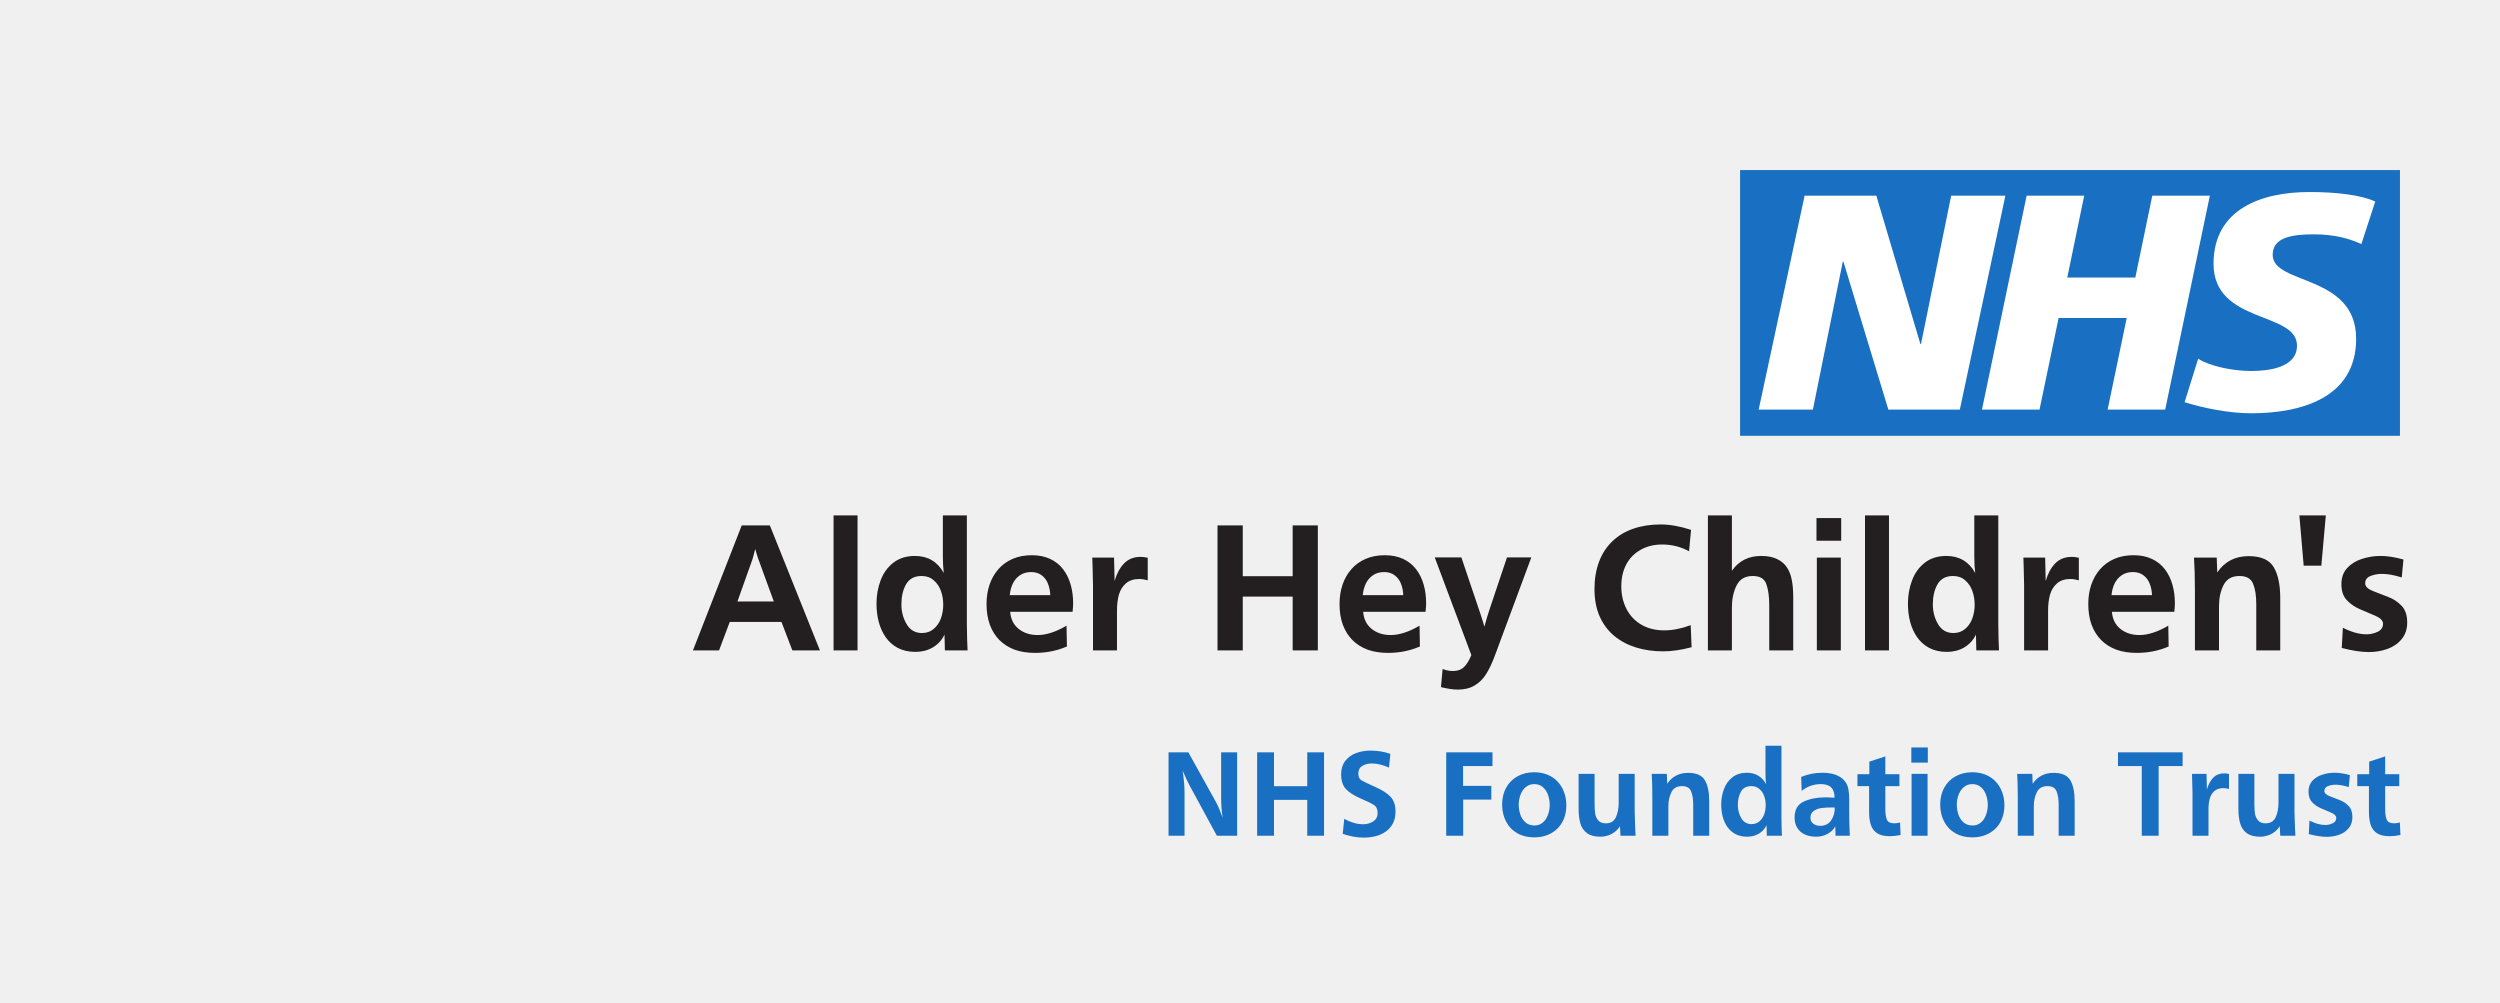
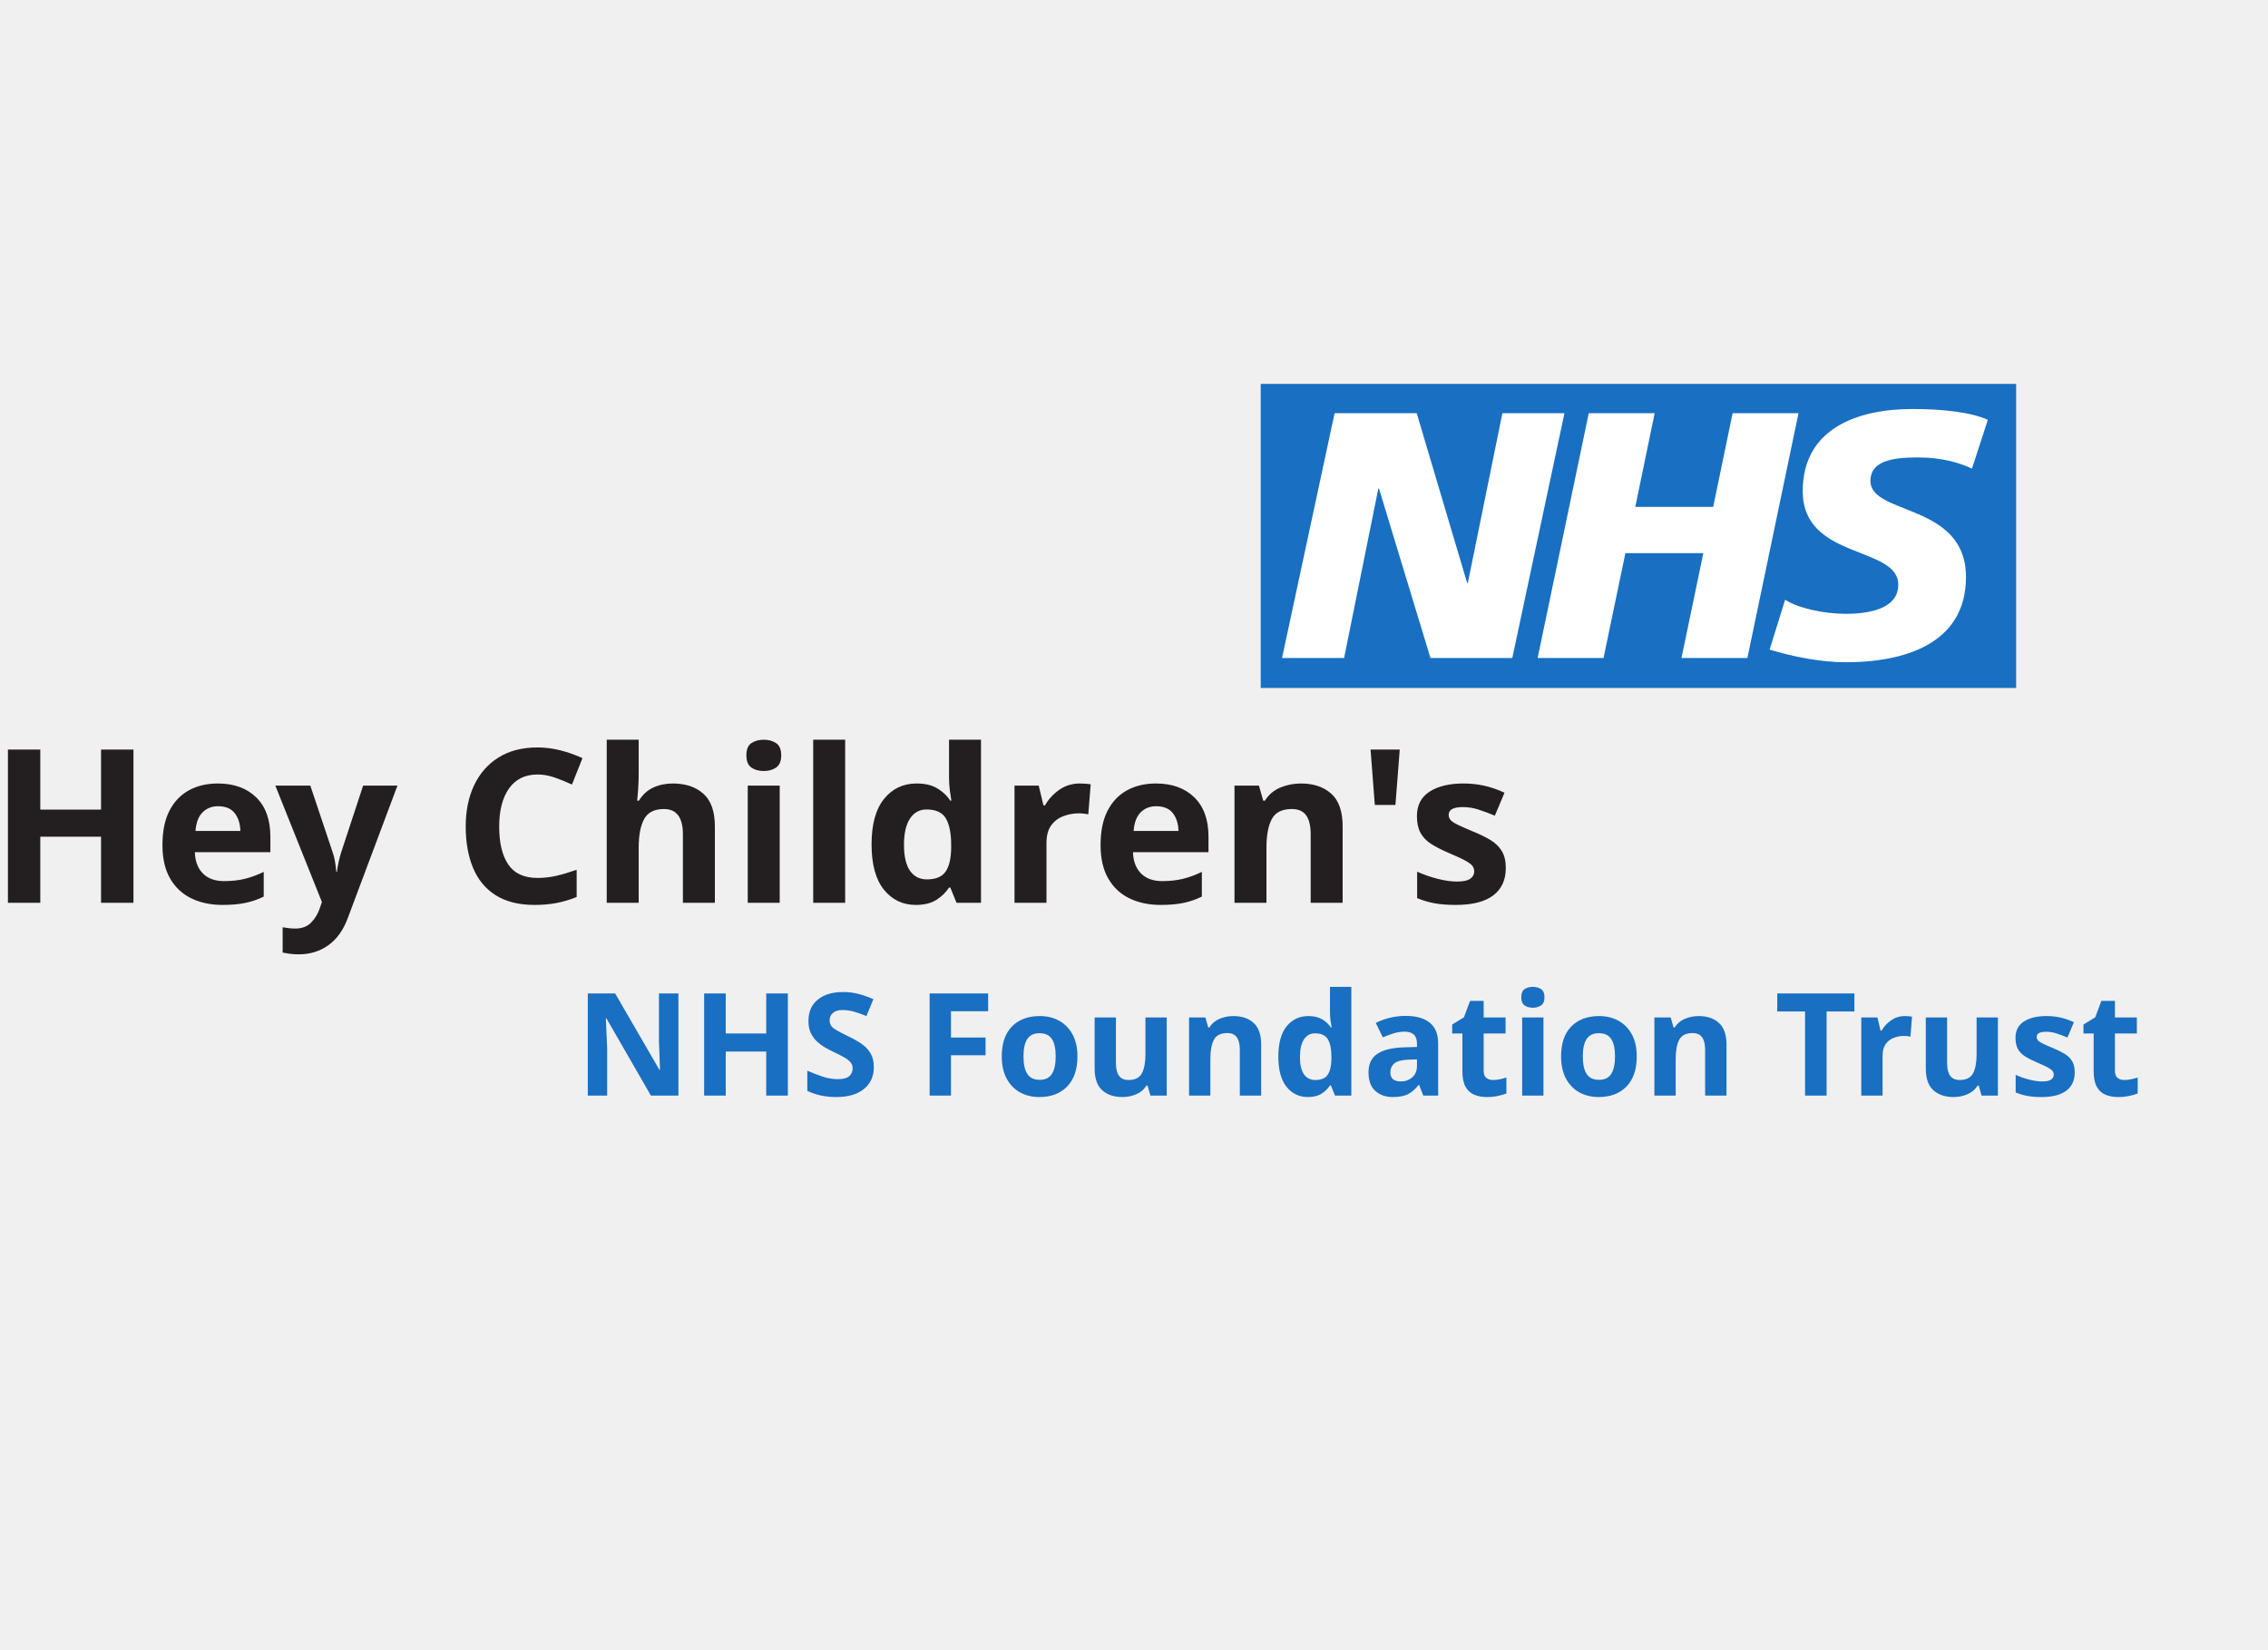
- <svg xmlns="http://www.w3.org/2000/svg" width="1066.76" height="427.759" version="1.1" id="svg16">
-   <defs id="defs20" />
-   <path d="M 745.761,181.354 H 1016.798 V 76.434 H 745.761 V 181.354" id="path2" style="fill:#ffffff" />
-   <path d="M 1024.07,72.565 H 742.496 V 185.951 h 281.574 z m -168.364,10.94 -19.438,91.264 h -30.505 l -19.178,-63.15 h -0.257 l -12.759,63.15 h -23.133 l 19.593,-91.264 h 30.608 l 18.799,63.286 h 0.259 l 12.878,-63.286 z m 87.246,0 -19.058,91.264 h -24.564 l 8.147,-39.088 h -29.053 l -8.148,39.088 h -24.566 l 19.06,-91.264 h 24.564 l -7.216,34.915 h 29.039 l 7.23,-34.915 z m 70.572,2.49 -5.922,18.172 c -4.729,-2.218 -11.17,-4.175 -20.232,-4.175 -9.718,0 -17.609,1.424 -17.609,8.759 0,12.933 35.613,8.106 35.613,35.826 0,25.228 -23.529,31.774 -44.814,31.774 -9.459,0 -20.371,-2.236 -28.379,-4.724 l 5.783,-18.566 c 4.85,3.143 14.588,5.239 22.596,5.239 7.632,0 19.576,-1.444 19.576,-10.855 0,-14.649 -35.612,-9.154 -35.612,-34.898 0,-23.547 20.769,-30.606 40.876,-30.606 11.309,0 21.945,1.186 28.124,4.054" id="path4" style="fill:#196fc1" />
-   <g aria-label="NHS Foundation Trust" style="font-weight:700;font-size:40px;font-family:Frutiger;-inkscape-font-specification:Frutiger-Bold;text-anchor:end;fill:#196fc1" font-weight="700" font-size="40" id="g8" transform="translate(-48.44747,-142.6161)">
-     <path d="m 576.338,499.224 h -8.646 l -11.667,-21.485 q -1.12,-2.03 -2.942,-6.302 0.807,5.547 0.807,9.167 v 18.62 h -6.823 V 463.65 h 8.464 l 11.953,21.536 q 0.625,1.146 0.807,1.641 0.208,0.495 0.755,1.875 0.547,1.38 1.12,2.786 -0.651,-3.724 -0.651,-8.697 V 463.65 h 6.823 z m 37.083,0 H 606.26 V 483.91 h -14.193 v 15.313 H 584.88 V 463.65 h 7.187 v 14.453 H 606.26 V 463.65 h 7.161 z m 7.969,-0.807 0.651,-6.38 q 4.219,2.291 8.047,2.291 2.474,0 4.323,-1.224 1.875,-1.224 1.875,-3.594 0,-2.396 -1.589,-3.411 -1.562,-1.016 -5.703,-2.787 -4.14,-1.797 -6.224,-3.984 -2.057,-2.214 -2.057,-6.302 0,-3.412 1.719,-5.677 1.745,-2.292 4.583,-3.36 2.865,-1.093 6.224,-1.093 4.505,0 8.49,1.406 l -0.6,5.86 q -3.88,-1.772 -7.37,-1.772 -2.29,0 -4.01,1.042 -1.692,1.016 -1.692,3.23 0,2.109 1.276,2.89 1.276,0.781 5.781,2.786 4.531,1.98 6.667,4.245 2.135,2.24 2.135,6.302 0,2.89 -1.068,5 -1.067,2.11 -2.968,3.49 -1.875,1.354 -4.323,2.005 -2.422,0.651 -5.157,0.651 -4.322,0 -9.01,-1.614 z m 51.406,-14.61 v 15.417 h -7.24 V 463.65 h 19.74 v 5.86 h -12.552 v 8.437 h 12.058 v 5.86 z m 44.011,2.448 q 0,3.047 -0.99,5.599 -0.99,2.526 -2.812,4.323 -1.797,1.77 -4.323,2.76 -2.526,0.99 -5.625,0.99 -4.089,0 -7.188,-1.77 -3.099,-1.772 -4.791,-5 -1.667,-3.23 -1.667,-7.267 0,-4.036 1.719,-7.161 1.718,-3.125 4.817,-4.844 3.125,-1.745 7.162,-1.745 3.125,0 5.65,1.042 2.553,1.042 4.35,2.969 1.797,1.901 2.734,4.48 0.964,2.577 0.964,5.624 z m -7.084,-0.156 q 0,-2.136 -0.703,-4.193 -0.677,-2.057 -2.187,-3.385 -1.51,-1.328 -3.724,-1.328 -2.11,0 -3.646,1.302 -1.51,1.302 -2.24,3.333 -0.729,2.005 -0.729,4.062 0,2.214 0.677,4.271 0.703,2.058 2.214,3.386 1.51,1.302 3.828,1.302 1.64,0 2.89,-0.781 1.25,-0.808 2.032,-2.032 0.781,-1.25 1.172,-2.786 0.416,-1.563 0.416,-3.151 z m 36.25,-13.281 v 16.12 q 0.053,1.12 0.105,3.463 0.078,2.344 0.13,3.75 0.052,1.406 0.156,3.073 h -6.458 l -0.209,-4.063 q -0.911,1.433 -2.213,2.422 -1.276,0.99 -2.89,1.537 -1.616,0.52 -3.23,0.52 -3.672,0 -5.73,-1.51 -2.057,-1.51 -2.838,-4.14 -0.755,-2.63 -0.755,-6.277 v -14.895 h 6.823 v 12.708 q 0,2.474 0.234,4.193 0.26,1.692 1.328,2.968 1.068,1.25 3.23,1.25 3.099,0 4.296,-2.604 1.198,-2.63 1.198,-6.146 v -12.37 z m 13.724,0 0.157,4.218 q 3.177,-4.635 8.906,-4.635 5.312,0 7.161,3.151 1.85,3.125 1.85,8.802 v 14.87 h -6.824 v -13.281 q 0,-3.516 -0.911,-5.704 -0.886,-2.187 -3.88,-2.187 -3.203,0 -4.506,2.578 -1.302,2.552 -1.302,6.068 v 12.526 H 753.5 v -16.797 q 0,-5.599 -0.26,-9.61 z m 49.115,26.406 h -6.458 l -0.105,-4.48 q -1.171,2.37 -3.359,3.646 -2.161,1.25 -4.896,1.25 -2.864,0 -5.026,-1.12 -2.135,-1.145 -3.463,-3.072 -1.328,-1.927 -1.98,-4.375 -0.625,-2.448 -0.625,-5.13 0,-3.542 1.172,-6.641 1.172,-3.125 3.62,-5.026 2.474,-1.927 6.146,-1.927 2.76,0 4.818,1.224 2.057,1.224 3.385,3.62 -0.26,-1.928 -0.26,-4.688 v -11.693 h 6.823 v 30.73 q 0.052,2.552 0.078,4.479 0.052,1.927 0.13,3.203 z m -6.927,-13.021 q 0,-2.057 -0.651,-3.88 -0.651,-1.85 -2.057,-3.047 -1.38,-1.224 -3.438,-1.224 -3.073,0 -4.427,2.37 -1.328,2.343 -1.328,5.677 0,3.125 1.484,5.65 1.485,2.527 4.375,2.527 1.953,0 3.334,-1.172 1.406,-1.198 2.057,-3.02 0.65,-1.85 0.65,-3.881 z m 35.885,13.021 h -6.094 l -0.104,-3.959 q -1.224,2.11 -3.437,3.256 -2.188,1.12 -4.766,1.12 -2.63,0 -4.713,-0.912 -2.058,-0.911 -3.256,-2.76 -1.197,-1.875 -1.197,-4.532 0,-4.948 3.88,-6.77 3.88,-1.823 9.453,-1.823 0.807,0 1.042,0.026 0.234,0 1.041,0.052 0.808,0.026 1.64,0.078 0,-2.943 -1.431,-4.375 -1.433,-1.432 -4.428,-1.432 -4.53,0 -8.177,2.89 l -0.208,-5.937 q 4.245,-1.797 9.193,-1.797 1.849,0 3.672,0.364 1.823,0.365 3.359,1.224 1.563,0.834 2.578,2.24 1.042,1.406 1.354,3.23 0.339,1.796 0.339,4.296 v 5.182 q 0.026,2.604 0.052,4.766 0.052,2.135 0.208,5.573 z m -6.406,-12.005 q -0.26,-0.053 -0.807,-0.053 h -0.834 q -2.24,0 -4.114,0.26 -1.85,0.235 -3.255,1.25 -1.38,0.99 -1.38,2.918 0,1.562 1.223,2.5 1.25,0.911 2.891,0.911 3.099,0 4.687,-2.292 1.589,-2.291 1.589,-5.494 z m 27.839,6.354 0.234,5.338 q -2.604,0.521 -4.61,0.521 -3.359,0 -5.312,-1.224 -1.953,-1.25 -2.734,-3.515 -0.782,-2.292 -0.782,-5.6 v -11.041 h -4.974 v -5.078 h 5.079 v -5.365 l 6.822,-2.24 v 7.605 h 6.016 v 5.078 h -6.016 v 9.61 q 0,3.072 0.652,4.687 0.677,1.588 3.28,1.588 0.964,0 2.345,-0.364 z m 11.744,5.651 h -6.823 v -26.406 h 6.823 z m 0.104,-31.198 h -7.03 v -6.458 h 7.03 z m 32.683,18.229 q 0,3.047 -0.99,5.599 -0.99,2.526 -2.812,4.323 -1.797,1.77 -4.323,2.76 -2.526,0.99 -5.625,0.99 -4.089,0 -7.188,-1.77 -3.099,-1.772 -4.791,-5 -1.667,-3.23 -1.667,-7.267 0,-4.036 1.719,-7.161 1.718,-3.125 4.817,-4.844 3.125,-1.745 7.162,-1.745 3.125,0 5.65,1.042 2.553,1.042 4.35,2.969 1.797,1.901 2.734,4.48 0.964,2.577 0.964,5.624 z m -7.084,-0.156 q 0,-2.136 -0.703,-4.193 -0.677,-2.057 -2.187,-3.385 -1.51,-1.328 -3.724,-1.328 -2.11,0 -3.646,1.302 -1.51,1.302 -2.24,3.333 -0.729,2.005 -0.729,4.062 0,2.214 0.677,4.271 0.703,2.058 2.214,3.386 1.51,1.302 3.828,1.302 1.64,0 2.89,-0.781 1.25,-0.808 2.032,-2.032 0.781,-1.25 1.172,-2.786 0.416,-1.563 0.416,-3.151 z m 18.985,-13.281 0.156,4.218 q 3.177,-4.635 8.906,-4.635 5.313,0 7.162,3.151 1.849,3.125 1.849,8.802 v 14.87 h -6.823 v -13.281 q 0,-3.516 -0.912,-5.704 -0.885,-2.187 -3.88,-2.187 -3.203,0 -4.505,2.578 -1.302,2.552 -1.302,6.068 v 12.526 h -6.85 v -16.797 q 0,-5.599 -0.26,-9.61 z m 53.906,26.406 h -7.187 V 469.51 h -10.157 v -5.86 h 27.578 v 5.86 h -10.234 z m 21.276,0 h -6.823 V 480.76 q -0.13,-6.588 -0.208,-7.942 h 6.198 l 0.156,6.666 q 0.885,-3.125 2.682,-5 1.823,-1.875 4.74,-1.875 0.885,0 2.005,0.26 v 6.407 q -1.354,-0.365 -2.396,-0.365 -2.422,0 -3.854,1.276 -1.432,1.276 -1.98,3.282 -0.52,1.979 -0.52,4.349 v 0.52 z m 36.693,-26.406 v 16.12 q 0.052,1.12 0.104,3.463 0.078,2.344 0.13,3.75 0.052,1.406 0.156,3.073 h -6.458 l -0.208,-4.063 q -0.912,1.433 -2.214,2.422 -1.276,0.99 -2.89,1.537 -1.615,0.52 -3.23,0.52 -3.671,0 -5.729,-1.51 -2.057,-1.51 -2.838,-4.14 -0.755,-2.63 -0.755,-6.277 v -14.895 h 6.822 v 12.708 q 0,2.474 0.235,4.193 0.26,1.692 1.328,2.968 1.068,1.25 3.23,1.25 3.098,0 4.296,-2.604 1.198,-2.63 1.198,-6.146 v -12.37 z m 6.094,25.702 0.312,-5.755 q 3.646,1.875 6.719,1.875 1.693,0 3.203,-0.729 1.51,-0.729 1.51,-2.265 0,-1.328 -2.161,-2.266 -2.162,-0.937 -4.35,-1.849 -2.16,-0.911 -3.75,-2.552 -1.588,-1.64 -1.588,-4.583 0,-2.813 1.641,-4.61 1.667,-1.797 4.219,-2.604 2.552,-0.833 5.286,-0.833 2.89,0 6.51,1.015 l -0.494,5.105 q -3.177,-1.016 -5.6,-1.016 -1.77,0 -3.28,0.599 -1.51,0.599 -1.51,2.083 0,1.276 2.057,2.136 2.083,0.833 4.348,1.692 2.292,0.834 3.907,2.526 1.64,1.667 1.64,4.792 0,2.839 -1.588,4.74 -1.563,1.9 -4.063,2.786 -2.5,0.886 -5.286,0.886 -3.177,0 -7.682,-1.172 z m 38.88,-4.947 0.234,5.338 q -2.604,0.521 -4.61,0.521 -3.359,0 -5.312,-1.224 -1.953,-1.25 -2.734,-3.515 -0.781,-2.292 -0.781,-5.6 v -11.041 h -4.974 v -5.078 h 5.078 v -5.365 l 6.823,-2.24 v 7.605 h 6.015 v 5.078 h -6.015 v 9.61 q 0,3.072 0.65,4.687 0.678,1.588 3.282,1.588 0.964,0 2.344,-0.364 z" style="text-align:end" id="path6" />
-   </g>
-   <g id="g14" transform="translate(-48.44747,-142.6161)">
-     <g aria-label="Alder Hey Children's" style="font-weight:700;font-size:600px;font-family:Frutiger;-inkscape-font-specification:Frutiger-Bold;text-anchor:end;fill:#231f20;stroke-width:10" font-weight="700" font-size="600" id="g12">
-       <path d="m 398.311,420.152 h -11.757 l -4.649,-12.148 h -22.07 l -4.57,12.148 h -11.133 l 20.82,-53.36 h 11.992 z m -19.687,-20.898 -6.875,-18.868 q -0.235,-0.625 -1.055,-3.515 -0.312,1.21 -0.625,2.46 -0.312,1.212 -0.547,1.954 l -6.406,17.969 z m 35.742,20.898 h -10.234 v -57.617 h 10.234 z m 46.954,0 h -9.688 l -0.157,-6.719 q -1.757,3.555 -5.039,5.47 -3.242,1.874 -7.343,1.874 -4.297,0 -7.54,-1.68 -3.203,-1.718 -5.195,-4.609 -1.992,-2.89 -2.969,-6.563 -0.937,-3.671 -0.937,-7.695 0,-5.312 1.758,-9.96 1.758,-4.688 5.43,-7.54 3.71,-2.89 9.218,-2.89 4.14,0 7.227,1.835 3.086,1.836 5.078,5.43 -0.39,-2.89 -0.39,-7.031 v -17.54 h 10.234 v 46.095 q 0.078,3.828 0.117,6.718 0.078,2.891 0.195,4.805 z m -10.391,-19.531 q 0,-3.086 -0.977,-5.82 -0.977,-2.774 -3.086,-4.57 -2.07,-1.837 -5.156,-1.837 -4.61,0 -6.64,3.555 -1.993,3.516 -1.993,8.516 0,4.687 2.227,8.476 2.226,3.79 6.562,3.79 2.93,0 5,-1.759 2.11,-1.797 3.086,-4.53 0.977,-2.774 0.977,-5.821 z m 52.617,8.984 0.156,8.867 q -6.29,2.735 -13.594,2.735 -4.883,0 -8.71,-1.367 -3.79,-1.407 -6.485,-4.102 -2.695,-2.734 -4.102,-6.563 -1.406,-3.867 -1.406,-8.789 0,-4.53 1.29,-8.32 1.327,-3.828 3.788,-6.601 2.461,-2.813 6.055,-4.375 3.633,-1.563 8.203,-1.563 4.453,0 7.852,1.602 3.398,1.601 5.507,4.414 2.149,2.812 3.204,6.523 1.054,3.672 1.054,8.086 0,0.781 -0.039,1.172 -0.039,0.39 -0.078,0.976 -0.04,0.586 -0.117,1.368 h -26.64 q 0.39,4.687 3.632,7.304 3.281,2.618 8.125,2.618 5.469,0 12.305,-3.985 z m -6.953,-13.047 q -0.079,-2.656 -0.977,-4.883 -0.86,-2.226 -2.695,-3.593 -1.797,-1.367 -4.492,-1.367 -2.774,0 -4.766,1.367 -1.953,1.328 -3.047,3.554 -1.055,2.227 -1.29,4.922 z m 28.477,23.594 h -10.235 v -27.695 q -0.196,-9.883 -0.313,-11.914 h 9.297 l 0.235,10 q 1.328,-4.688 4.023,-7.5 2.734,-2.813 7.11,-2.813 1.327,0 3.007,0.39 v 9.61 q -2.031,-0.547 -3.594,-0.547 -3.632,0 -5.78,1.914 -2.15,1.914 -2.97,4.922 -0.78,2.969 -0.78,6.524 v 0.78 z m 85.702,0 H 600.03 v -22.969 h -21.289 v 22.97 H 567.96 v -53.36 h 10.781 v 21.68 h 21.29 v -21.68 h 10.741 z m 43.398,-10.547 0.157,8.867 q -6.29,2.735 -13.594,2.735 -4.883,0 -8.71,-1.367 -3.79,-1.407 -6.485,-4.102 -2.695,-2.734 -4.102,-6.563 -1.406,-3.867 -1.406,-8.789 0,-4.53 1.29,-8.32 1.327,-3.828 3.788,-6.601 2.461,-2.813 6.055,-4.375 3.633,-1.563 8.203,-1.563 4.453,0 7.852,1.602 3.398,1.601 5.507,4.414 2.149,2.812 3.204,6.523 1.054,3.672 1.054,8.086 0,0.781 -0.039,1.172 -0.039,0.39 -0.078,0.976 -0.04,0.586 -0.117,1.368 h -26.64 q 0.39,4.687 3.632,7.304 3.281,2.618 8.125,2.618 5.469,0 12.305,-3.985 z m -6.952,-13.047 q -0.079,-2.656 -0.977,-4.883 -0.86,-2.226 -2.695,-3.593 -1.797,-1.367 -4.492,-1.367 -2.774,0 -4.766,1.367 -1.953,1.328 -3.047,3.554 -1.055,2.227 -1.29,4.922 z m 16.093,39.258 0.703,-7.734 q 2.266,0.86 4.336,0.86 3.125,0 4.883,-1.798 1.758,-1.797 3.047,-5 l -15.625,-41.68 h 11.367 l 8.164,24.18 q 0.274,0.86 0.703,2.227 0.43,1.328 0.977,3.125 0.586,-2.11 1.055,-3.79 0.508,-1.718 0.86,-2.773 l 7.694,-22.968 h 10.391 l -15.742,42.421 q -1.797,4.649 -3.633,7.5 -1.797,2.891 -4.766,4.688 -2.93,1.797 -7.226,1.797 -2.89,0 -7.188,-1.055 z m 106.563,-26.446 0.39,9.415 q -6.64,1.758 -12.148,1.758 -6.25,0 -11.562,-1.64 -5.313,-1.642 -9.375,-5 -4.024,-3.4 -6.211,-8.4 -2.149,-5 -2.149,-11.523 0,-6.523 1.953,-11.68 1.953,-5.156 5.664,-8.71 3.75,-3.594 8.985,-5.391 5.234,-1.797 11.718,-1.797 5.782,0 12.891,2.305 l -0.86,9.14 q -5.273,-2.89 -11.445,-2.89 -5.234,0 -9.218,2.265 -3.985,2.227 -6.133,6.25 -2.11,4.024 -2.11,9.258 0,5.43 2.227,9.766 2.266,4.336 6.406,6.719 4.14,2.382 9.688,2.382 5.273,0 11.289,-2.226 z m 43.75,10.782 h -10.235 v -19.219 q 0,-5.703 -1.25,-9.101 -1.21,-3.438 -5.78,-3.438 -4.923,0 -6.915,4.063 -1.992,4.023 -1.992,9.453 v 18.242 h -10.234 v -57.617 h 10.234 v 23.633 q 2.227,-3.203 5.352,-4.766 3.125,-1.562 7.148,-1.562 4.18,0 6.875,1.367 2.734,1.328 4.18,3.633 1.484,2.304 2.03,5.39 0.587,3.047 0.587,7.188 z m 20.312,0 h -10.234 v -39.61 h 10.234 z m 0.157,-46.797 h -10.547 v -9.687 h 10.547 z m 20.39,46.797 H 844.25 v -57.617 h 10.234 z m 46.953,0 h -9.687 l -0.156,-6.719 q -1.758,3.555 -5.04,5.47 -3.242,1.874 -7.343,1.874 -4.297,0 -7.54,-1.68 -3.202,-1.718 -5.195,-4.609 -1.992,-2.89 -2.968,-6.563 -0.938,-3.671 -0.938,-7.695 0,-5.312 1.758,-9.96 1.758,-4.688 5.43,-7.54 3.71,-2.89 9.218,-2.89 4.141,0 7.227,1.835 3.086,1.836 5.078,5.43 -0.39,-2.89 -0.39,-7.031 v -17.54 h 10.234 v 46.095 q 0.078,3.828 0.117,6.718 0.078,2.891 0.195,4.805 z m -10.39,-19.531 q 0,-3.086 -0.977,-5.82 -0.976,-2.774 -3.086,-4.57 -2.07,-1.837 -5.156,-1.837 -4.61,0 -6.64,3.555 -1.993,3.516 -1.993,8.516 0,4.687 2.227,8.476 2.226,3.79 6.562,3.79 2.93,0 5,-1.759 2.11,-1.797 3.086,-4.53 0.977,-2.774 0.977,-5.821 z m 31.328,19.531 h -10.235 v -27.695 q -0.195,-9.883 -0.312,-11.914 h 9.297 l 0.234,10 q 1.328,-4.688 4.024,-7.5 2.734,-2.813 7.109,-2.813 1.328,0 3.008,0.39 v 9.61 q -2.031,-0.547 -3.594,-0.547 -3.633,0 -5.781,1.914 -2.149,1.914 -2.969,4.922 -0.781,2.969 -0.781,6.524 v 0.78 z m 51.289,-10.547 0.156,8.867 q -6.289,2.735 -13.594,2.735 -4.882,0 -8.71,-1.367 -3.79,-1.407 -6.485,-4.102 -2.695,-2.734 -4.102,-6.563 -1.406,-3.867 -1.406,-8.789 0,-4.53 1.29,-8.32 1.327,-3.828 3.788,-6.601 2.461,-2.813 6.055,-4.375 3.633,-1.563 8.203,-1.563 4.453,0 7.852,1.602 3.398,1.601 5.508,4.414 2.148,2.812 3.203,6.523 1.054,3.672 1.054,8.086 0,0.781 -0.039,1.172 -0.039,0.39 -0.078,0.976 -0.039,0.586 -0.117,1.368 h -26.64 q 0.39,4.687 3.632,7.304 3.281,2.618 8.125,2.618 5.469,0 12.305,-3.985 z m -6.953,-13.047 q -0.078,-2.656 -0.977,-4.883 -0.86,-2.226 -2.695,-3.593 -1.797,-1.367 -4.492,-1.367 -2.774,0 -4.766,1.367 -1.953,1.328 -3.047,3.554 -1.055,2.227 -1.289,4.922 z m 27.617,-16.015 0.234,6.328 q 4.766,-6.953 13.36,-6.953 7.968,0 10.742,4.726 2.773,4.688 2.773,13.203 v 22.305 h -10.234 V 400.23 q 0,-5.273 -1.367,-8.555 -1.328,-3.28 -5.82,-3.28 -4.805,0 -6.758,3.866 -1.954,3.829 -1.954,9.102 v 18.79 H 985.03 v -25.196 q 0,-8.399 -0.39,-14.414 z m 44.648,3.437 h -7.539 l -1.836,-21.445 h 11.29 z m 8.711,35.117 0.47,-8.632 q 5.468,2.812 10.077,2.812 2.54,0 4.805,-1.094 2.265,-1.093 2.265,-3.398 0,-1.992 -3.242,-3.399 -3.242,-1.406 -6.523,-2.773 -3.242,-1.367 -5.625,-3.828 -2.383,-2.461 -2.383,-6.875 0,-4.219 2.461,-6.914 2.5,-2.696 6.328,-3.906 3.828,-1.25 7.93,-1.25 4.336,0 9.765,1.523 l -0.742,7.656 q -4.765,-1.523 -8.398,-1.523 -2.656,0 -4.922,0.898 -2.266,0.899 -2.266,3.125 0,1.914 3.086,3.203 3.125,1.25 6.524,2.54 3.437,1.25 5.86,3.788 2.46,2.5 2.46,7.188 0,4.258 -2.383,7.11 -2.344,2.85 -6.094,4.18 -3.75,1.327 -7.93,1.327 -4.765,0 -11.523,-1.758 z" style="line-height:0;text-align:end" id="path10" />
+ <svg xmlns="http://www.w3.org/2000/svg" viewBox="0 0 845.388 615.012" height="615.012" width="845.388" xml:space="preserve" id="svg2" version="1.1">
+   <defs id="defs6" />
+   <g transform="matrix(1.333333,0,0,-1.333333,-321.0126,721.6229)" id="g10">
+     <g transform="scale(0.1)" id="g12">
+       <path id="path14" style="fill:#ffffff;fill-opacity:1;fill-rule:nonzero;stroke:none" d="m 5956.56,3523.02 h 2032.78 v 786.91 H 5956.56 v -786.91" />
+       <path id="path16" style="fill:#196fc1;fill-opacity:1;fill-rule:nonzero;stroke:none" d="M 8043.88,4338.939 H 5932.07 v -850.39 h 2111.81 z m -1262.73,-82.05 -145.79,-684.48 h -228.78 l -143.83,473.63 h -1.93 l -95.69,-473.63 h -173.5 l 146.95,684.48 h 229.56 l 140.99,-474.64 h 1.94 l 96.59,474.64 z m 654.34,0 -142.93,-684.48 h -184.23 l 61.1,293.16 h -217.9 l -61.11,-293.16 h -184.24 l 142.95,684.48 h 184.23 l -54.12,-261.86 h 217.79 l 54.23,261.86 z m 529.29,-18.67 -44.41,-136.29 c -35.47,16.63 -83.78,31.31 -151.74,31.31 -72.89,0 -132.07,-10.68 -132.07,-65.69 0,-97 267.1,-60.8 267.1,-268.7 0,-189.21 -176.47,-238.3 -336.11,-238.3 -70.94,0 -152.78,16.77 -212.84,35.43 l 43.37,139.24 c 36.38,-23.57 109.41,-39.29 169.47,-39.29 57.24,0 146.82,10.83 146.82,81.41 0,109.87 -267.09,68.66 -267.09,261.74 0,176.6 155.77,229.54 306.57,229.54 84.82,0 164.59,-8.89 210.93,-30.4" />
+       <g transform="scale(10)" id="g18">
+         <text y="-288.8" x="804.388" id="text24" style="font-variant:normal;font-weight:bold;font-size:60px;font-family:Frutiger;-inkscape-font-specification:Frutiger-Bold;writing-mode:lr-tb;fill:#231f20;fill-opacity:1;fill-rule:nonzero;stroke:none" transform="scale(1,-1)">
+           <tspan style="text-align:end;text-anchor:end" y="-288.8" x="804.388" id="tspan22">Alder Hey Children's</tspan>
+         </text>
+       </g>
+       <g transform="matrix(10,0,0,10,3160.396,645)" id="g26">
+         <text y="-170.396" x="85.453" id="text30" style="font-variant:normal;font-weight:bold;font-size:40px;font-family:Frutiger;-inkscape-font-specification:Frutiger-Bold;writing-mode:lr-tb;fill:#196fc1;fill-opacity:1;fill-rule:nonzero;stroke:none" transform="scale(1,-1)">
+           <tspan y="-170.396" x="85.453" id="tspan28">NHS Foundation Trust</tspan>
+         </text>
+       </g>
    </g>
  </g>
</svg>
